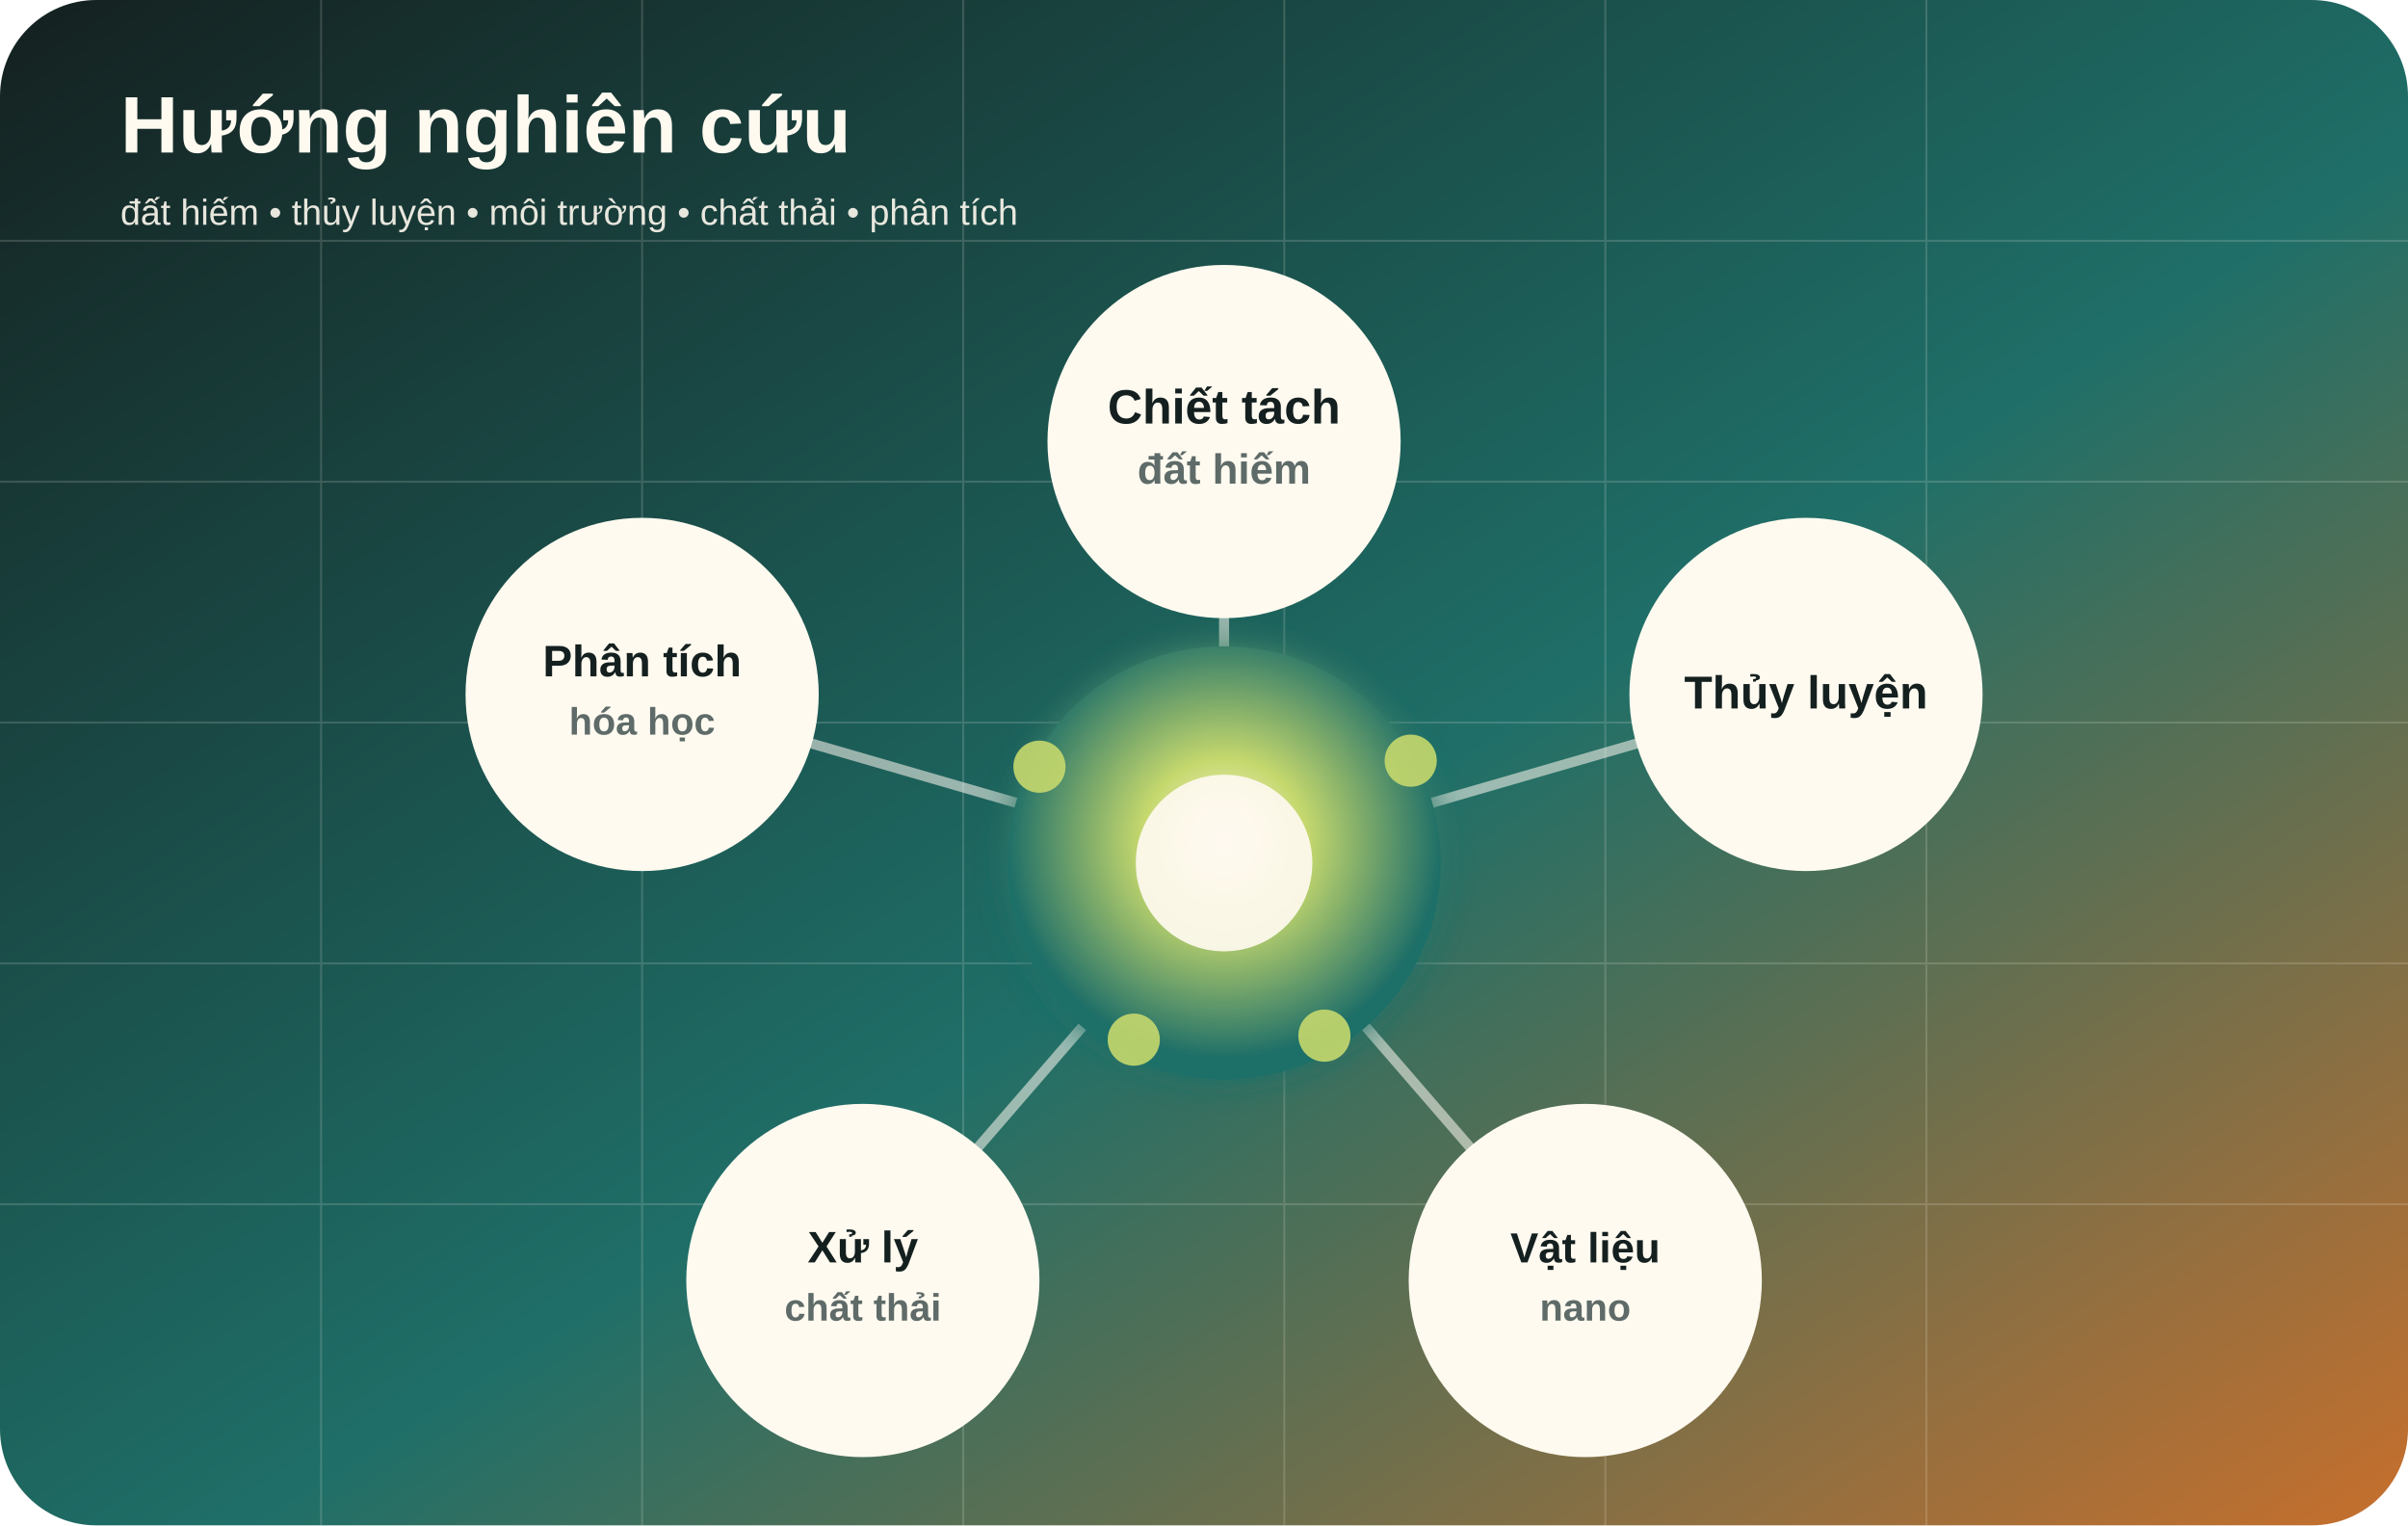
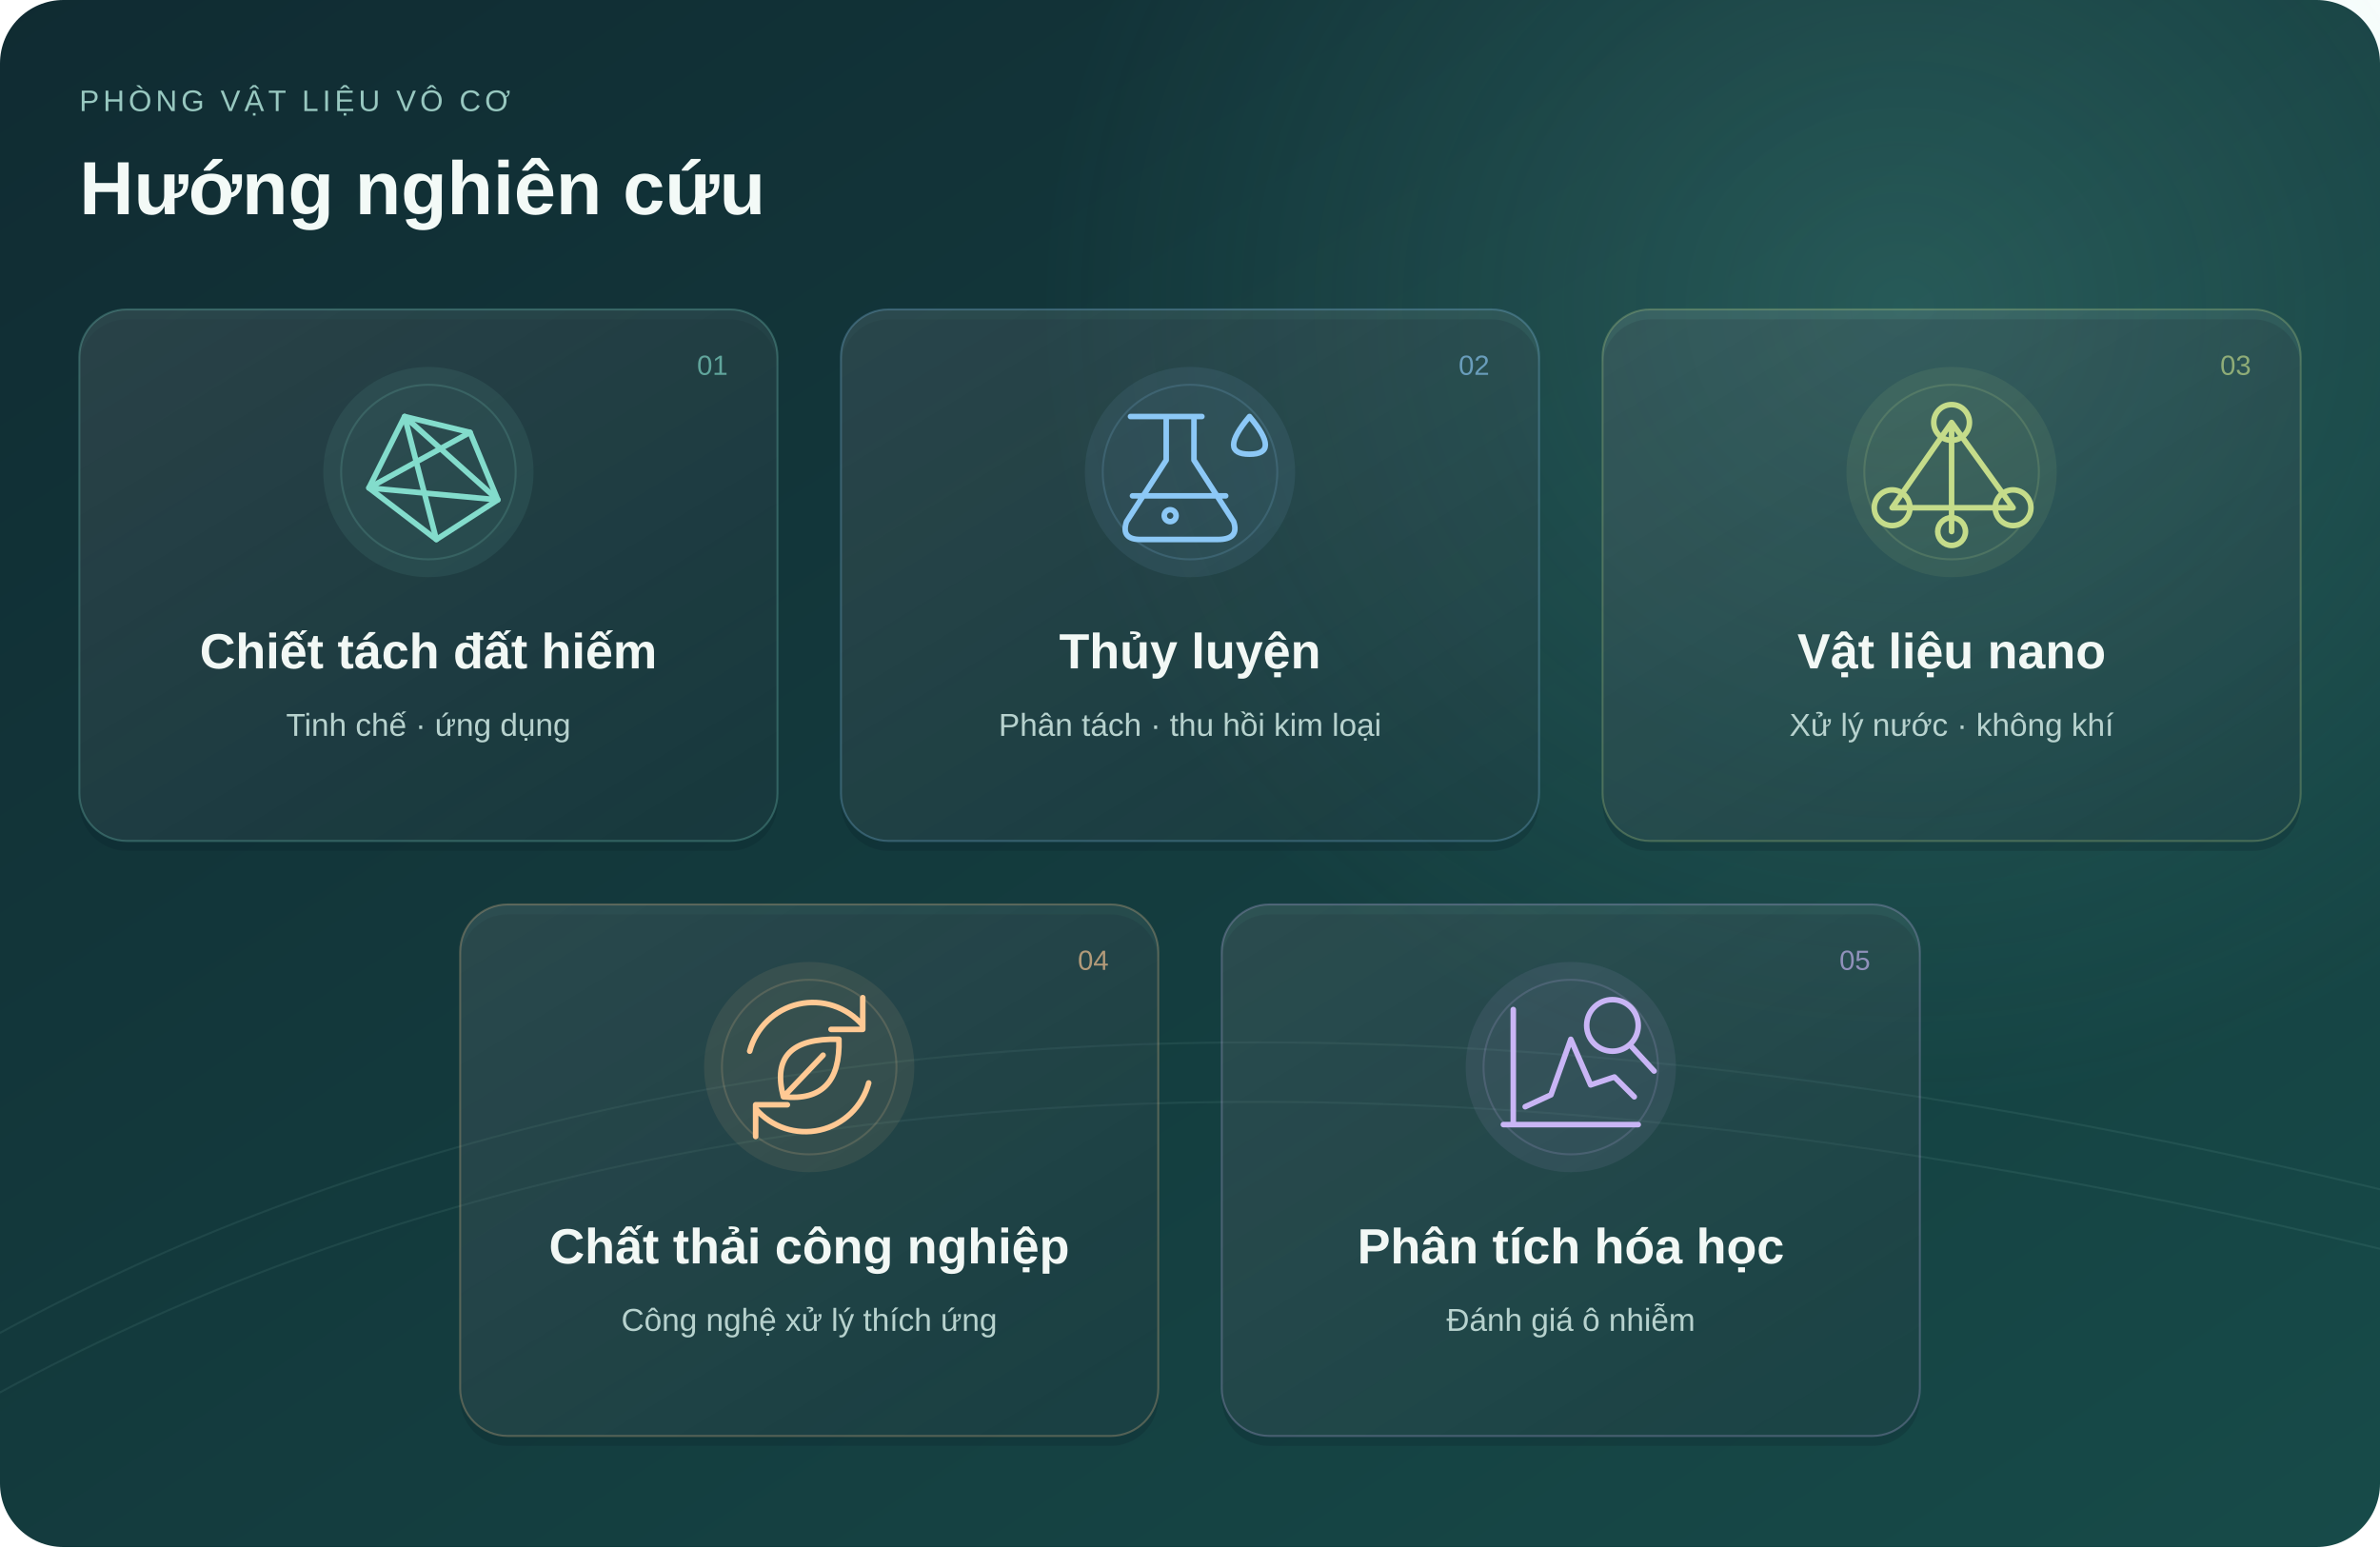
- <svg xmlns="http://www.w3.org/2000/svg" viewBox="0 0 1200 760" role="img" aria-labelledby="title desc">
+ <svg xmlns="http://www.w3.org/2000/svg" width="1200" height="780" viewBox="0 0 1200 780" role="img" aria-labelledby="title desc">
  <defs>
-     <linearGradient id="bg" x1="0" y1="0" x2="1" y2="1">
-       <stop stop-color="#14201f" />
-       <stop offset="0.55" stop-color="#1f6f68" />
-       <stop offset="1" stop-color="#c96f2c" />
+     <linearGradient id="bg" x2="1" y2="1">
+       <stop stop-color="#102b32" />
+       <stop offset="1" stop-color="#174b49" />
    </linearGradient>
-     <radialGradient id="core" cx="50%" cy="45%" r="50%">
-       <stop stop-color="#fffaf0" />
-       <stop offset="0.38" stop-color="#c5d86d" />
-       <stop offset="1" stop-color="#1f6f68" />
+     <radialGradient id="light">
+       <stop stop-color="#7bddc8" stop-opacity=".19" />
+       <stop offset="1" stop-color="#7bddc8" stop-opacity="0" />
    </radialGradient>
-     <filter id="glow" x="-30%" y="-30%" width="160%" height="160%">
-       <feGaussianBlur stdDeviation="8" result="blur" />
-       <feMerge>
-         <feMergeNode in="blur" />
-         <feMergeNode in="SourceGraphic" />
-       </feMerge>
-     </filter>
+     <linearGradient id="panel" x2="0.8" y2="1">
+       <stop stop-color="#ffffff" stop-opacity=".11" />
+       <stop offset="1" stop-color="#ffffff" stop-opacity=".035" />
+     </linearGradient>
  </defs>
-   <rect width="1200" height="760" rx="48" fill="url(#bg)" />
-   <g opacity="0.16" stroke="#fffaf0" stroke-width="1">
-     <path d="M0 120h1200M0 240h1200M0 360h1200M0 480h1200M0 600h1200" />
-     <path d="M160 0v760M320 0v760M480 0v760M640 0v760M800 0v760M960 0v760" />
+   <rect width="1200" height="780" rx="32" fill="url(#bg)" />
+   <ellipse cx="960.0" cy="156.0" rx="440" ry="400" fill="url(#light)" />
+   <g fill="none" stroke="#9bdaca" stroke-opacity=".09">
+     <path d="M-80 720Q420.0 390 1280 620" />
+     <path d="M-80 750Q420.0 420 1280 650" />
  </g>
-   <text x="60" y="76" font-family="Be Vietnam Pro, Arial, sans-serif" font-size="40" font-weight="800" fill="#fffaf0">Hướng nghiên cứu</text>
-   <text x="60" y="112" font-family="Be Vietnam Pro, Arial, sans-serif" font-size="18" font-weight="500" fill="#fffaf0" opacity="0.9">đất hiếm • thủy luyện • môi trường • chất thải • phân tích</text>
-   <g fill="none" stroke="#fffaf0" stroke-width="5" opacity="0.55">
-     <path d="M610 430 610 220M610 430 900 346M610 430 790 638M610 430 430 638M610 430 320 346" />
-   </g>
-   <circle cx="610" cy="430" r="108" fill="url(#core)" filter="url(#glow)" />
-   <circle cx="610" cy="430" r="44" fill="#fffaf0" opacity="0.92" />
-   <g font-family="Be Vietnam Pro, Arial, sans-serif" text-anchor="middle">
-     <g>
-       <circle cx="610" cy="220" r="88" fill="#fffaf0" />
-       <text x="610" y="211" font-size="24" font-weight="750" fill="#14201f">Chiết tách</text>
-       <text x="610" y="241" font-size="21" font-weight="600" fill="#5e6b68">đất hiếm</text>
+   <g font-family="Arial, sans-serif">
+     <text x="40" y="56" fill="#98c8c0" font-size="15" letter-spacing="2">PHÒNG VẬT LIỆU VÔ CƠ</text>
+     <text x="40" y="108" fill="#f3faf7" font-size="38" font-weight="700">Hướng nghiên cứu</text>
+     <g transform="translate(40 156)">
+       <rect y="5" width="352" height="268" rx="24" fill="#051b22" opacity=".2" />
+       <rect width="352" height="268" rx="24" fill="url(#panel)" stroke="#83dccc" stroke-opacity=".26" />
+       <text x="327" y="33" text-anchor="end" fill="#83dccc" opacity=".65" font-size="14">01</text>
+       <g transform="translate(176.0 82)">
+         <circle r="53" fill="#83dccc" opacity=".085" />
+         <circle r="44" fill="none" stroke="#83dccc" stroke-opacity=".16" />
+         <g fill="none" stroke="#83dccc" stroke-width="2.8" stroke-linecap="round" stroke-linejoin="round">
+           <path d="M-30 8 -12-28 21-20 35 14 4 34Z" />
+           <path d="M-12-28 4 34M21-20-30 8 35 14M-12-28 35 14" />
+         </g>
+       </g>
+       <text x="176.0" y="181" text-anchor="middle" fill="#f2f8f5" font-size="25" font-weight="700">Chiết tách đất hiếm</text>
+       <text x="176.0" y="215" text-anchor="middle" fill="#b7d2ce" font-size="16">Tinh chế · ứng dụng</text>
    </g>
-     <g>
-       <circle cx="900" cy="346" r="88" fill="#fffaf0" />
-       <text x="900" y="353" font-size="23" font-weight="700" fill="#14201f">Thủy luyện</text>
+     <g transform="translate(424 156)">
+       <rect y="5" width="352" height="268" rx="24" fill="#051b22" opacity=".2" />
+       <rect width="352" height="268" rx="24" fill="url(#panel)" stroke="#8cc8f6" stroke-opacity=".26" />
+       <text x="327" y="33" text-anchor="end" fill="#8cc8f6" opacity=".65" font-size="14">02</text>
+       <g transform="translate(176.0 82)">
+         <circle r="53" fill="#8cc8f6" opacity=".085" />
+         <circle r="44" fill="none" stroke="#8cc8f6" stroke-opacity=".16" />
+         <g fill="none" stroke="#8cc8f6" stroke-width="2.8" stroke-linecap="round" stroke-linejoin="round">
+           <path d="M-26-28h28v22l20 31q3 9-8 9h-39q-10 0-7-9l20-31v-22M-29 12h47M-30-28h36" />
+           <circle cx="-10" cy="22" r="3" />
+           <path d="M30-28q-16 19 0 19t0-19Z" />
+         </g>
+       </g>
+       <text x="176.0" y="181" text-anchor="middle" fill="#f2f8f5" font-size="25" font-weight="700">Thủy luyện</text>
+       <text x="176.0" y="215" text-anchor="middle" fill="#b7d2ce" font-size="16">Phân tách · thu hồi kim loại</text>
    </g>
-     <g>
-       <circle cx="790" cy="638" r="88" fill="#fffaf0" />
-       <text x="790" y="629" font-size="21" font-weight="750" fill="#14201f">Vật liệu</text>
-       <text x="790" y="658" font-size="19" font-weight="600" fill="#5e6b68">nano</text>
+     <g transform="translate(808 156)">
+       <rect y="5" width="352" height="268" rx="24" fill="#051b22" opacity=".2" />
+       <rect width="352" height="268" rx="24" fill="url(#panel)" stroke="#c5dc8a" stroke-opacity=".26" />
+       <text x="327" y="33" text-anchor="end" fill="#c5dc8a" opacity=".65" font-size="14">03</text>
+       <g transform="translate(176.0 82)">
+         <circle r="53" fill="#c5dc8a" opacity=".085" />
+         <circle r="44" fill="none" stroke="#c5dc8a" stroke-opacity=".16" />
+         <g fill="none" stroke="#c5dc8a" stroke-width="2.8" stroke-linecap="round" stroke-linejoin="round">
+           <path d="M-30 18 0-25 31 18ZM-30 18h61M0-25v55" />
+           <circle cx="0" cy="-25" r="9" />
+           <circle cx="-30" cy="18" r="9" />
+           <circle cx="31" cy="18" r="9" />
+           <circle cx="0" cy="30" r="7" />
+         </g>
+       </g>
+       <text x="176.0" y="181" text-anchor="middle" fill="#f2f8f5" font-size="25" font-weight="700">Vật liệu nano</text>
+       <text x="176.0" y="215" text-anchor="middle" fill="#b7d2ce" font-size="16">Xử lý nước · không khí</text>
    </g>
-     <g>
-       <circle cx="430" cy="638" r="88" fill="#fffaf0" />
-       <text x="430" y="629" font-size="22" font-weight="750" fill="#14201f">Xử lý</text>
-       <text x="430" y="658" font-size="19" font-weight="600" fill="#5e6b68">chất thải</text>
+     <g transform="translate(232 456)">
+       <rect y="5" width="352" height="268" rx="24" fill="#051b22" opacity=".2" />
+       <rect width="352" height="268" rx="24" fill="url(#panel)" stroke="#ffc994" stroke-opacity=".26" />
+       <text x="327" y="33" text-anchor="end" fill="#ffc994" opacity=".65" font-size="14">04</text>
+       <g transform="translate(176.0 82)">
+         <circle r="53" fill="#ffc994" opacity=".085" />
+         <circle r="44" fill="none" stroke="#ffc994" stroke-opacity=".16" />
+         <g fill="none" stroke="#ffc994" stroke-width="2.8" stroke-linecap="round" stroke-linejoin="round">
+           <path d="M-30-8a33 33 0 0 1 57-13M27-35v16H11M30 8a33 33 0 0 1-57 13M-27 35V19h16" />
+           <path d="M-13 15q-8-30 28-29 1 32-28 29ZM-13 15 7-6" />
+         </g>
+       </g>
+       <text x="176.0" y="181" text-anchor="middle" fill="#f2f8f5" font-size="25" font-weight="700">Chất thải công nghiệp</text>
+       <text x="176.0" y="215" text-anchor="middle" fill="#b7d2ce" font-size="16">Công nghệ xử lý thích ứng</text>
    </g>
-     <g>
-       <circle cx="320" cy="346" r="88" fill="#fffaf0" />
-       <text x="320" y="337" font-size="22" font-weight="750" fill="#14201f">Phân tích</text>
-       <text x="320" y="366" font-size="19" font-weight="600" fill="#5e6b68">hóa học</text>
+     <g transform="translate(616 456)">
+       <rect y="5" width="352" height="268" rx="24" fill="#051b22" opacity=".2" />
+       <rect width="352" height="268" rx="24" fill="url(#panel)" stroke="#c9b5f5" stroke-opacity=".26" />
+       <text x="327" y="33" text-anchor="end" fill="#c9b5f5" opacity=".65" font-size="14">05</text>
+       <g transform="translate(176.0 82)">
+         <circle r="53" fill="#c9b5f5" opacity=".085" />
+         <circle r="44" fill="none" stroke="#c9b5f5" stroke-opacity=".16" />
+         <g fill="none" stroke="#c9b5f5" stroke-width="2.8" stroke-linecap="round" stroke-linejoin="round">
+           <path d="M-34 29h68M-29 29v-58M-23 20l13-6 10-28 10 23 12-4 10 10" />
+           <circle cx="21" cy="-21" r="13" />
+           <path d="m30-11 12 13" />
+         </g>
+       </g>
+       <text x="176.0" y="181" text-anchor="middle" fill="#f2f8f5" font-size="25" font-weight="700">Phân tích hóa học</text>
+       <text x="176.0" y="215" text-anchor="middle" fill="#b7d2ce" font-size="16">Đánh giá ô nhiễm</text>
    </g>
  </g>
-   <g fill="#c5d86d" opacity="0.9">
-     <circle cx="518" cy="382" r="13" />
-     <circle cx="703" cy="379" r="13" />
-     <circle cx="565" cy="518" r="13" />
-     <circle cx="660" cy="516" r="13" />
-   </g>
</svg>
